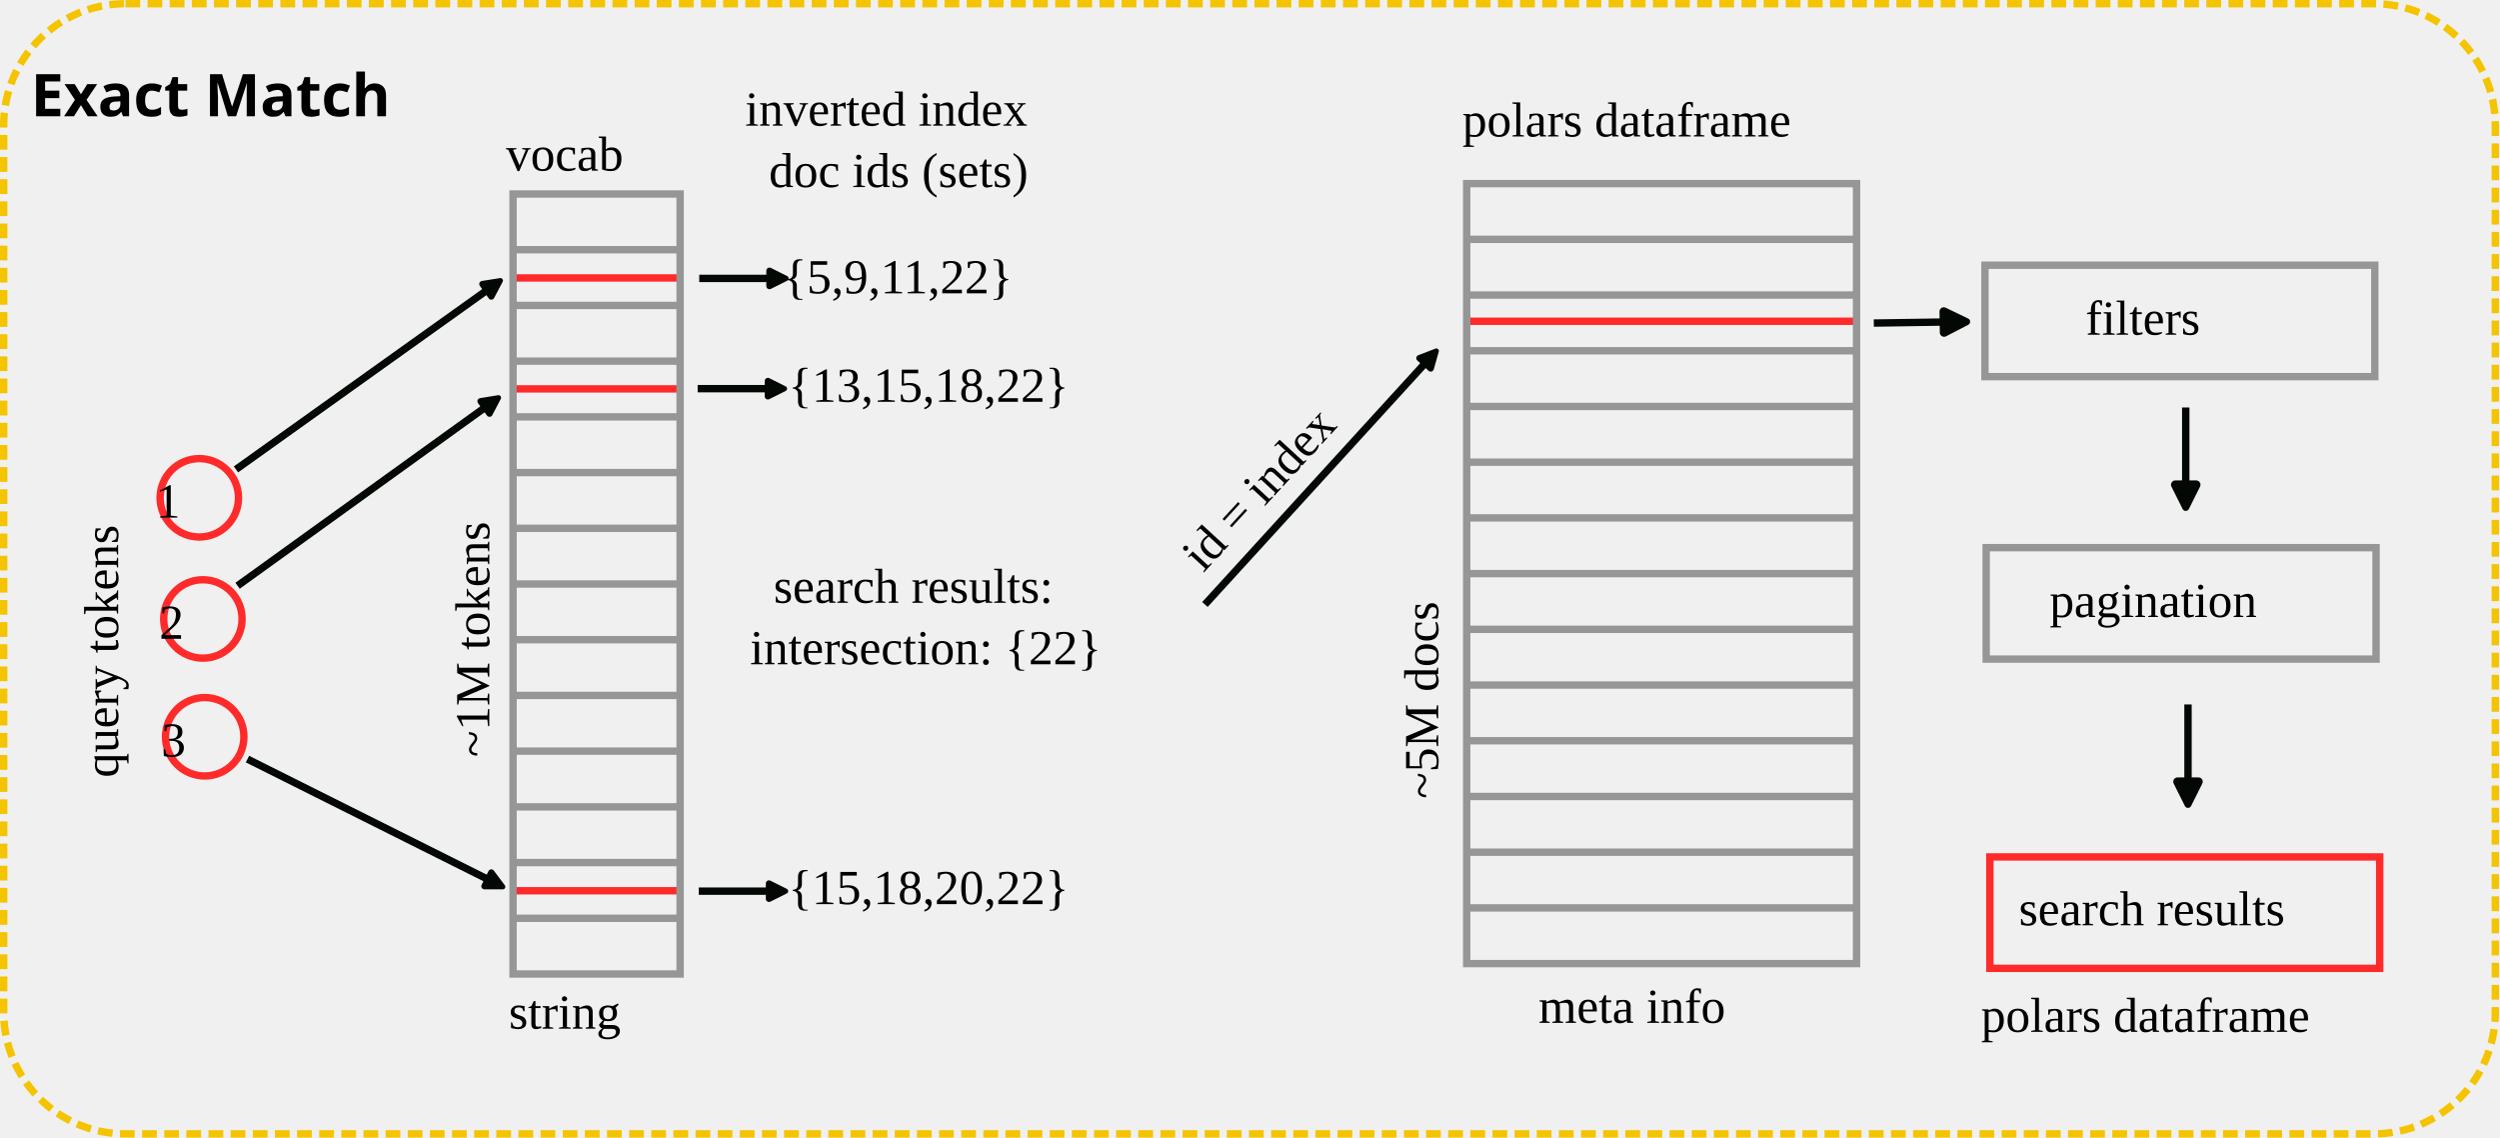
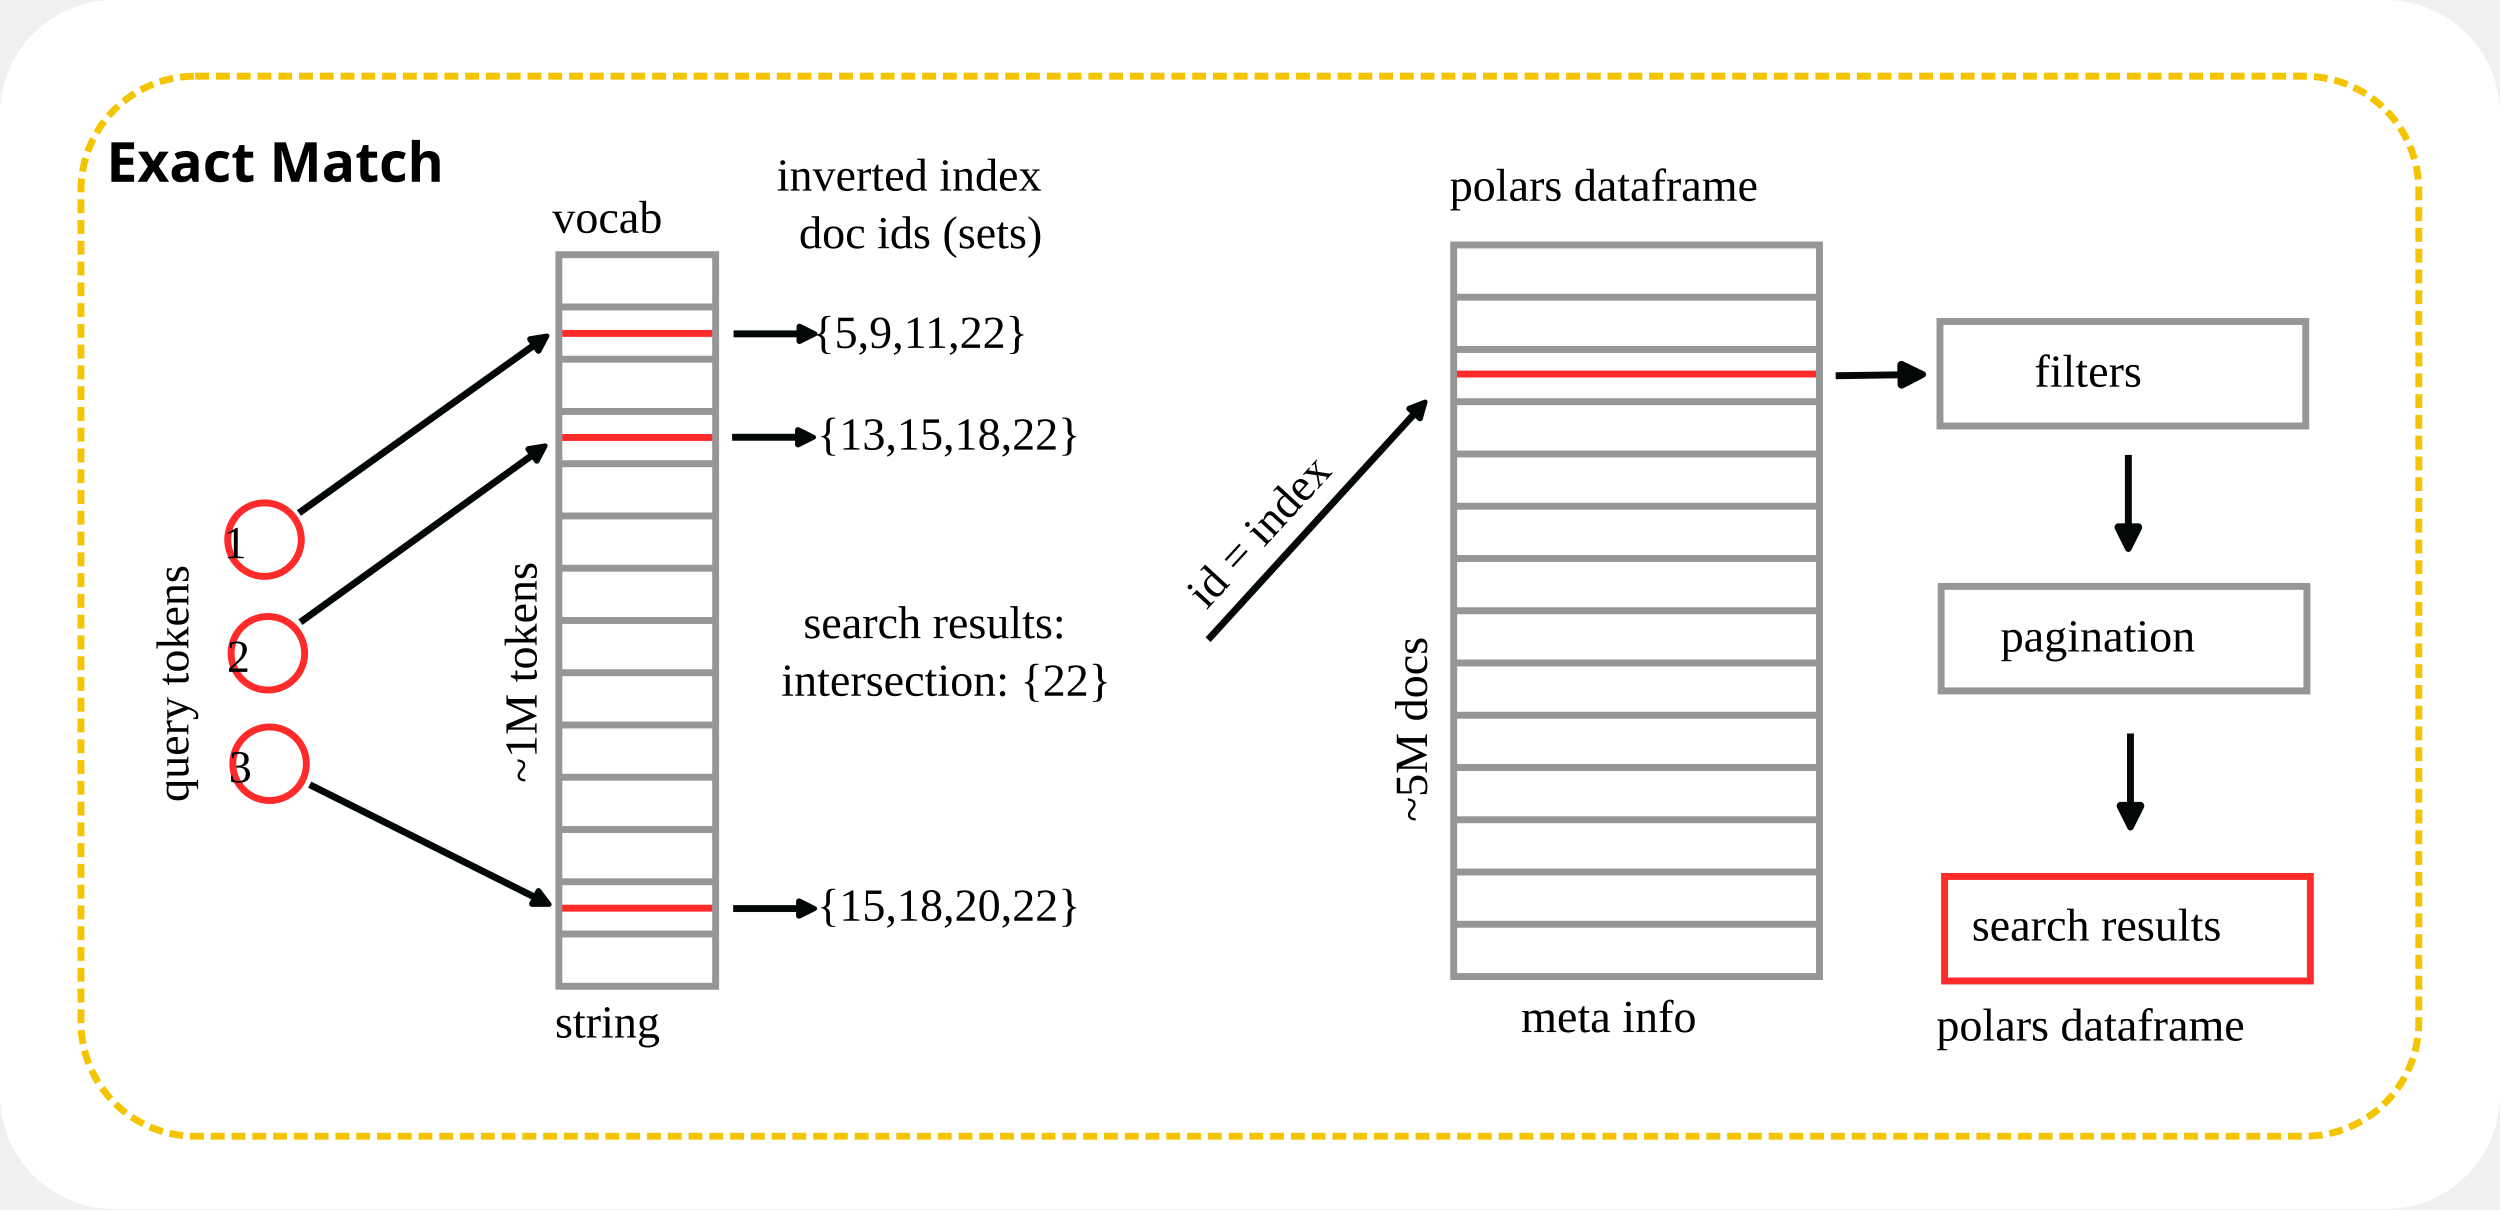
- <svg xmlns="http://www.w3.org/2000/svg" width="161.54mm" height="73.506mm" viewBox="0 0 161.54 73.506" version="1.1" id="svg1348">
+ <svg xmlns="http://www.w3.org/2000/svg" width="172.233mm" height="83.292mm" viewBox="0 0 172.233 83.292" version="1.1" id="svg1348">
  <defs id="defs1345">
    <marker style="overflow:visible" id="RoundedArrow-3-9-7-9-3-8-9-3" refX="0" refY="0" orient="auto-start-reverse" markerWidth="3.031" markerHeight="2.93" viewBox="0 0 6.135 5.93" preserveAspectRatio="xMidYMid">
      <path transform="scale(0.7)" d="m -0.211,-4.106 6.422,3.211 a 1,1 90 0 1 0,1.789 L -0.211,4.106 A 1.236,1.236 31.717 0 1 -2,3 v -6 a 1.236,1.236 148.283 0 1 1.789,-1.106 z" style="fill:context-stroke;fill-rule:evenodd;stroke:none" id="path1367-8-7-87-7-9-5-5-9" />
    </marker>
    <marker style="overflow:visible" id="RoundedArrow-3-9-7-9-3-8-9-3-9" refX="0" refY="0" orient="auto-start-reverse" markerWidth="3.031" markerHeight="2.93" viewBox="0 0 6.135 5.93" preserveAspectRatio="xMidYMid">
      <path transform="scale(0.7)" d="m -0.211,-4.106 6.422,3.211 a 1,1 90 0 1 0,1.789 L -0.211,4.106 A 1.236,1.236 31.717 0 1 -2,3 v -6 a 1.236,1.236 148.283 0 1 1.789,-1.106 z" style="fill:context-stroke;fill-rule:evenodd;stroke:none" id="path1367-8-7-87-7-9-5-5-9-5" />
    </marker>
    <marker style="overflow:visible" id="RoundedArrow-3-9-7-9-3-8-9-3-9-1" refX="0" refY="0" orient="auto-start-reverse" markerWidth="3.031" markerHeight="2.93" viewBox="0 0 6.135 5.93" preserveAspectRatio="xMidYMid">
      <path transform="scale(0.7)" d="m -0.211,-4.106 6.422,3.211 a 1,1 90 0 1 0,1.789 L -0.211,4.106 A 1.236,1.236 31.717 0 1 -2,3 v -6 a 1.236,1.236 148.283 0 1 1.789,-1.106 z" style="fill:context-stroke;fill-rule:evenodd;stroke:none" id="path1367-8-7-87-7-9-5-5-9-5-1" />
    </marker>
    <marker style="overflow:visible" id="RoundedArrow-3-9-7-9-3-8-9-3-2" refX="0" refY="0" orient="auto-start-reverse" markerWidth="3.031" markerHeight="2.93" viewBox="0 0 6.135 5.93" preserveAspectRatio="xMidYMid">
      <path transform="scale(0.7)" d="m -0.211,-4.106 6.422,3.211 a 1,1 90 0 1 0,1.789 L -0.211,4.106 A 1.236,1.236 31.717 0 1 -2,3 v -6 a 1.236,1.236 148.283 0 1 1.789,-1.106 z" style="fill:context-stroke;fill-rule:evenodd;stroke:none" id="path1367-8-7-87-7-9-5-5-9-7" />
    </marker>
    <marker style="overflow:visible" id="RoundedArrow-3-9-7-9-3-8-9-3-2-3" refX="0" refY="0" orient="auto-start-reverse" markerWidth="3.031" markerHeight="2.93" viewBox="0 0 6.135 5.93" preserveAspectRatio="xMidYMid">
      <path transform="scale(0.7)" d="m -0.211,-4.106 6.422,3.211 a 1,1 90 0 1 0,1.789 L -0.211,4.106 A 1.236,1.236 31.717 0 1 -2,3 v -6 a 1.236,1.236 148.283 0 1 1.789,-1.106 z" style="fill:context-stroke;fill-rule:evenodd;stroke:none" id="path1367-8-7-87-7-9-5-5-9-7-9" />
    </marker>
    <marker style="overflow:visible" id="RoundedArrow-3-9-7-9-3-8-9-3-2-3-4" refX="0" refY="0" orient="auto-start-reverse" markerWidth="3.031" markerHeight="2.93" viewBox="0 0 6.135 5.93" preserveAspectRatio="xMidYMid">
      <path transform="scale(0.7)" d="m -0.211,-4.106 6.422,3.211 a 1,1 90 0 1 0,1.789 L -0.211,4.106 A 1.236,1.236 31.717 0 1 -2,3 v -6 a 1.236,1.236 148.283 0 1 1.789,-1.106 z" style="fill:context-stroke;fill-rule:evenodd;stroke:none" id="path1367-8-7-87-7-9-5-5-9-7-9-9" />
    </marker>
    <marker style="overflow:visible" id="RoundedArrow-3-7-8" refX="0" refY="0" orient="auto-start-reverse" markerWidth="4.135" markerHeight="3.997" viewBox="0 0 6.135 5.93" preserveAspectRatio="xMidYMid">
      <path transform="scale(0.7)" d="m -0.211,-4.106 6.422,3.211 a 1,1 90 0 1 0,1.789 L -0.211,4.106 A 1.236,1.236 31.717 0 1 -2,3 v -6 a 1.236,1.236 148.283 0 1 1.789,-1.106 z" style="fill:context-stroke;fill-rule:evenodd;stroke:none" id="path1367-8-5-5" />
    </marker>
    <marker style="overflow:visible" id="RoundedArrow-3-9-9" refX="0" refY="0" orient="auto-start-reverse" markerWidth="4.135" markerHeight="3.997" viewBox="0 0 6.135 5.93" preserveAspectRatio="xMidYMid">
      <path transform="scale(0.7)" d="m -0.211,-4.106 6.422,3.211 a 1,1 90 0 1 0,1.789 L -0.211,4.106 A 1.236,1.236 31.717 0 1 -2,3 v -6 a 1.236,1.236 148.283 0 1 1.789,-1.106 z" style="fill:context-stroke;fill-rule:evenodd;stroke:none" id="path1367-8-7-0" />
    </marker>
    <marker style="overflow:visible" id="RoundedArrow-3-9-0" refX="0" refY="0" orient="auto-start-reverse" markerWidth="4.135" markerHeight="3.997" viewBox="0 0 6.135 5.93" preserveAspectRatio="xMidYMid">
      <path transform="scale(0.7)" d="m -0.211,-4.106 6.422,3.211 a 1,1 90 0 1 0,1.789 L -0.211,4.106 A 1.236,1.236 31.717 0 1 -2,3 v -6 a 1.236,1.236 148.283 0 1 1.789,-1.106 z" style="fill:context-stroke;fill-rule:evenodd;stroke:none" id="path1367-8-7-3" />
    </marker>
    <marker style="overflow:visible" id="RoundedArrow-3-9-7-9-3-8-9-3-2-3-7" refX="0" refY="0" orient="auto-start-reverse" markerWidth="3.031" markerHeight="2.93" viewBox="0 0 6.135 5.93" preserveAspectRatio="xMidYMid">
      <path transform="scale(0.7)" d="m -0.211,-4.106 6.422,3.211 a 1,1 90 0 1 0,1.789 L -0.211,4.106 A 1.236,1.236 31.717 0 1 -2,3 v -6 a 1.236,1.236 148.283 0 1 1.789,-1.106 z" style="fill:context-stroke;fill-rule:evenodd;stroke:none" id="path1367-8-7-87-7-9-5-5-9-7-9-5" />
    </marker>
  </defs>
-   <g id="layer1" transform="translate(-73.89113,-66.06407)">
+   <g id="layer1" transform="translate(-68.55214,-61.05329)">
+     <rect style="fill:#ffffff;fill-opacity:1;stroke:none;stroke-width:0.265;stroke-dasharray:0.477, 22.896;stroke-opacity:0" id="rect662" width="172.233" height="83.292" x="68.552" y="61.053" ry="7.869" />
    <path style="fill:none;stroke:#ff2a2a;stroke-width:0.477;stroke-dasharray:none;stroke-opacity:1" d="m 106.945,123.621 h 10.891" id="path983-6-7-36-0-2-1-7" />
    <path style="fill:none;stroke:#ff2a2a;stroke-width:0.477;stroke-dasharray:none;stroke-opacity:1" d="m 107.001,91.193 h 10.891" id="path983-6-7-36-0-2-1-9" />
    <path style="fill:none;stroke:#ff2a2a;stroke-width:0.477;stroke-dasharray:none;stroke-opacity:1" d="m 106.963,84.024 h 10.891" id="path983-6-7-36-0-2-1" />
    <rect style="fill:none;stroke:#969696;stroke-width:0.477;stroke-dasharray:none;stroke-opacity:1" id="rect979" width="10.8" height="50.4" x="107.055" y="78.6" />
    <path style="fill:none;stroke:#969696;stroke-width:0.477;stroke-dasharray:none;stroke-opacity:1" d="m 107.087,82.2 h 10.8" id="path983" />
    <path style="fill:none;stroke:#969696;stroke-width:0.477;stroke-dasharray:none;stroke-opacity:1" d="m 107.087,85.8 h 10.8" id="path983-6" />
    <path style="fill:none;stroke:#969696;stroke-width:0.477;stroke-dasharray:none;stroke-opacity:1" d="m 107.087,89.4 h 10.8" id="path983-6-7" />
    <path style="fill:none;stroke:#969696;stroke-width:0.477;stroke-dasharray:none;stroke-opacity:1" d="m 107.087,93 h 10.8" id="path983-6-7-5" />
    <path style="fill:none;stroke:#969696;stroke-width:0.477;stroke-dasharray:none;stroke-opacity:1" d="m 107.087,96.6 h 10.8" id="path983-6-7-3" />
    <path style="fill:none;stroke:#969696;stroke-width:0.477;stroke-dasharray:none;stroke-opacity:1" d="m 107.087,100.2 h 10.8" id="path983-6-7-56" />
    <path style="fill:none;stroke:#969696;stroke-width:0.477;stroke-dasharray:none;stroke-opacity:1" d="m 107.087,103.8 h 10.8" id="path983-6-7-2" />
    <path style="fill:none;stroke:#969696;stroke-width:0.477;stroke-dasharray:none;stroke-opacity:1" d="m 107.087,107.4 h 10.8" id="path983-6-7-9" />
    <path style="fill:none;stroke:#969696;stroke-width:0.477;stroke-dasharray:none;stroke-opacity:1" d="m 107.087,111 h 10.8" id="path983-6-7-1" />
    <path style="fill:none;stroke:#969696;stroke-width:0.477;stroke-dasharray:none;stroke-opacity:1" d="m 107.087,114.6 h 10.8" id="path983-6-7-27" />
    <path style="fill:none;stroke:#969696;stroke-width:0.477;stroke-dasharray:none;stroke-opacity:1" d="m 107.087,118.2 h 10.8" id="path983-6-7-0" />
    <path style="fill:none;stroke:#969696;stroke-width:0.477;stroke-dasharray:none;stroke-opacity:1" d="m 107.087,121.8 h 10.8" id="path983-6-7-93" />
    <path style="fill:none;stroke:#969696;stroke-width:0.477;stroke-dasharray:none;stroke-opacity:1" d="m 107.087,125.4 h 10.8" id="path983-6-7-6" />
    <text xml:space="preserve" style="font-size:3.175px;fill:none;stroke:#000000;stroke-width:0.476" x="112.386" y="132.534" id="text954-9-4-7-1">
      <tspan style="font-size:3.175px;text-align:center;text-anchor:middle;fill:#000000;fill-opacity:1;stroke:none;stroke-width:0.476" x="112.386" y="132.534" id="tspan2350-5">string</tspan>
    </text>
    <text xml:space="preserve" style="font-size:3.175px;fill:none;stroke:#000000;stroke-width:0.476" x="-105.394" y="105.522" id="text954-9-4-7-1-9" transform="rotate(-90)">
      <tspan style="font-size:3.175px;text-align:center;text-anchor:middle;fill:#000000;fill-opacity:1;stroke:none;stroke-width:0.476" x="-105.394" y="105.522" id="tspan2350-5-2">~1M tokens</tspan>
    </text>
    <text xml:space="preserve" style="font-size:3.175px;fill:none;stroke:#000000;stroke-width:0.476" x="112.374" y="77.092" id="text954-9-4-7-1-3">
      <tspan style="font-size:3.175px;text-align:center;text-anchor:middle;fill:#000000;fill-opacity:1;stroke:none;stroke-width:0.476" x="112.374" y="77.092" id="tspan2350-5-1">vocab</tspan>
    </text>
    <circle style="fill:none;stroke:#ff2a2a;stroke-width:0.477;stroke-opacity:1" id="path87935-1" cx="86.775" cy="98.23" r="2.534" />
    <text xml:space="preserve" style="font-size:3.175px;fill:none;stroke:#000000;stroke-width:0.476" x="86.738" y="99.51" id="text954-9-4-7-1-3-4">
      <tspan style="font-size:3.175px;text-align:center;text-anchor:middle;fill:#000000;fill-opacity:1;stroke:none;stroke-width:0.476" x="86.738" y="99.51" id="tspan2350-5-1-9">1</tspan>
    </text>
    <circle style="fill:none;stroke:#ff2a2a;stroke-width:0.477;stroke-opacity:1" id="path87935-1-9" cx="87.006" cy="106.058" r="2.534" />
    <text xml:space="preserve" style="font-size:3.175px;fill:none;stroke:#000000;stroke-width:0.476" x="86.968" y="107.339" id="text954-9-4-7-1-3-4-1">
      <tspan style="font-size:3.175px;text-align:center;text-anchor:middle;fill:#000000;fill-opacity:1;stroke:none;stroke-width:0.476" x="86.968" y="107.339" id="tspan2350-5-1-9-9">2</tspan>
    </text>
    <circle style="fill:none;stroke:#ff2a2a;stroke-width:0.477;stroke-opacity:1" id="path87935-1-9-4" cx="87.124" cy="113.671" r="2.534" />
    <text xml:space="preserve" style="font-size:3.175px;fill:none;stroke:#000000;stroke-width:0.476" x="87.086" y="114.951" id="text954-9-4-7-1-3-4-1-2">
      <tspan style="font-size:3.175px;text-align:center;text-anchor:middle;fill:#000000;fill-opacity:1;stroke:none;stroke-width:0.476" x="87.086" y="114.951" id="tspan2350-5-1-9-9-0">3</tspan>
    </text>
    <text xml:space="preserve" style="font-size:3.175px;fill:none;stroke:#000000;stroke-width:0.476" x="-106.159" y="81.53" id="text954-9-4-7-1-9-6" transform="rotate(-90)">
      <tspan style="font-size:3.175px;text-align:center;text-anchor:middle;fill:#000000;fill-opacity:1;stroke:none;stroke-width:0.476" x="-106.159" y="81.53" id="tspan2350-5-2-5">query tokens</tspan>
    </text>
    <path style="fill:none;fill-opacity:1;stroke:#040804;stroke-width:0.477;stroke-dasharray:none;stroke-dashoffset:0;stroke-opacity:1;marker-end:url(#RoundedArrow-3-9-7-9-3-8-9-3)" d="M 89.145,96.395 105.465,84.749" id="path2425-0-5-5-4-7-9-7-5-3" />
    <path style="fill:none;fill-opacity:1;stroke:#040804;stroke-width:0.477;stroke-dasharray:none;stroke-dashoffset:0;stroke-opacity:1;marker-end:url(#RoundedArrow-3-9-7-9-3-8-9-3-9)" d="M 89.249,103.913 105.346,92.319" id="path2425-0-5-5-4-7-9-7-5-3-6" />
    <path style="fill:none;fill-opacity:1;stroke:#040804;stroke-width:0.477;stroke-dasharray:none;stroke-dashoffset:0;stroke-opacity:1;marker-end:url(#RoundedArrow-3-9-7-9-3-8-9-3-9-1)" d="M 89.889,115.114 105.542,122.941" id="path2425-0-5-5-4-7-9-7-5-3-6-4" />
    <text xml:space="preserve" style="font-size:3.175px;fill:none;stroke:#000000;stroke-width:0.476" x="133.929" y="85.019" id="text954-9-4-7-1-3-3">
      <tspan style="font-size:3.175px;text-align:center;text-anchor:middle;fill:#000000;fill-opacity:1;stroke:none;stroke-width:0.476" x="133.929" y="85.019" id="tspan2350-5-1-7">{5,9,11,22}</tspan>
    </text>
    <path style="fill:none;fill-opacity:1;stroke:#040804;stroke-width:0.477;stroke-dasharray:none;stroke-dashoffset:0;stroke-opacity:1;marker-end:url(#RoundedArrow-3-9-7-9-3-8-9-3-2)" d="m 119.091,84.054 h 4.665" id="path2425-0-5-5-4-7-9-7-5-3-3" />
    <text xml:space="preserve" style="font-size:3.175px;fill:none;stroke:#000000;stroke-width:0.476" x="135.904" y="92.028" id="text954-9-4-7-1-3-3-2">
      <tspan style="font-size:3.175px;text-align:center;text-anchor:middle;fill:#000000;fill-opacity:1;stroke:none;stroke-width:0.476" x="135.904" y="92.028" id="tspan2350-5-1-7-4">{13,15,18,22}</tspan>
    </text>
    <path style="fill:none;fill-opacity:1;stroke:#040804;stroke-width:0.477;stroke-dasharray:none;stroke-dashoffset:0;stroke-opacity:1;marker-end:url(#RoundedArrow-3-9-7-9-3-8-9-3-2-3)" d="m 118.989,91.178 h 4.665" id="path2425-0-5-5-4-7-9-7-5-3-3-4" />
    <text xml:space="preserve" style="font-size:3.175px;fill:none;stroke:#000000;stroke-width:0.476" x="135.904" y="124.486" id="text954-9-4-7-1-3-3-2-9">
      <tspan style="font-size:3.175px;text-align:center;text-anchor:middle;fill:#000000;fill-opacity:1;stroke:none;stroke-width:0.476" x="135.904" y="124.486" id="tspan2350-5-1-7-4-3">{15,18,20,22}</tspan>
    </text>
    <path style="fill:none;fill-opacity:1;stroke:#040804;stroke-width:0.477;stroke-dasharray:none;stroke-dashoffset:0;stroke-opacity:1;marker-end:url(#RoundedArrow-3-9-7-9-3-8-9-3-2-3-4)" d="m 119.061,123.647 h 4.665" id="path2425-0-5-5-4-7-9-7-5-3-3-4-8" />
    <text xml:space="preserve" style="font-size:3.175px;fill:none;stroke:#000000;stroke-width:0.476" x="135.714" y="105.017" id="text954-9-4-7-1-3-3-2-3">
      <tspan style="font-size:3.175px;text-align:center;text-anchor:middle;fill:#000000;fill-opacity:1;stroke:none;stroke-width:0.476" x="135.714" y="105.017" id="tspan2350-5-1-7-4-2">search results:</tspan>
      <tspan style="font-size:3.175px;text-align:center;text-anchor:middle;fill:#000000;fill-opacity:1;stroke:none;stroke-width:0.476" x="135.714" y="108.986" id="tspan123257">intersection: {22}</tspan>
    </text>
    <rect style="fill:none;stroke:#f4c400;stroke-width:0.477;stroke-dasharray:0.954, 0.477;stroke-dashoffset:0;stroke-opacity:1" id="rect111-9-8-2-1" width="161.062" height="73.029" x="74.13" y="66.303" ry="7.869" />
    <text xml:space="preserve" style="font-size:3.81px;fill:none;stroke:#000000;stroke-width:0.476" x="89.885" y="73.58" id="text954-9-4-0-8-0-7-0-8-4">
      <tspan style="font-style:normal;font-variant:normal;font-weight:bold;font-stretch:normal;font-size:3.81px;font-family:sans-serif;-inkscape-font-specification:'sans-serif Bold';text-align:center;text-anchor:middle;fill:#000000;fill-opacity:1;stroke:none;stroke-width:0.476" x="89.885" y="73.58" id="tspan2309-2-8-3-7-6-7-9">Exact Match</tspan>
    </text>
    <text xml:space="preserve" style="font-size:3.175px;fill:none;stroke:#000000;stroke-width:0.476" x="133.964" y="74.184" id="text954-9-4-7-1-3-3-5">
      <tspan style="font-size:3.175px;text-align:center;text-anchor:middle;fill:#000000;fill-opacity:1;stroke:none;stroke-width:0.476" x="133.964" y="74.184" id="tspan2350-5-1-7-43">inverted index</tspan>
      <tspan style="font-size:3.175px;text-align:center;text-anchor:middle;fill:#000000;fill-opacity:1;stroke:none;stroke-width:0.476" x="133.964" y="78.153" id="tspan131318">doc ids (sets)</tspan>
    </text>
    <path style="fill:none;stroke:#ff2a2a;stroke-width:0.477;stroke-dasharray:none;stroke-opacity:1" d="M 168.75,86.822 H 193.939" id="path983-6-7-6-64-7-0-4-0-2" />
    <text xml:space="preserve" style="font-size:3.175px;fill:none;stroke:#000000;stroke-width:0.476" x="-109.321" y="166.86" id="text954-9-4-7-1-9-3-0-5-3-1" transform="rotate(-90)">
      <tspan style="font-size:3.175px;text-align:center;text-anchor:middle;fill:#000000;fill-opacity:1;stroke:none;stroke-width:0.476" x="-109.321" y="166.86" id="tspan2350-5-2-0-9-6-3-1">~5M docs</tspan>
    </text>
    <rect style="fill:none;stroke:#969696;stroke-width:0.477;stroke-dasharray:none;stroke-opacity:1" id="rect979-2-6-3-7" width="25.2" height="50.4" x="168.701" y="77.929" />
    <path style="fill:none;stroke:#969696;stroke-width:0.477;stroke-dasharray:none;stroke-opacity:1" d="m 168.733,81.529 h 25.205" id="path983-8-4-7-0" />
    <path style="fill:none;stroke:#969696;stroke-width:0.477;stroke-dasharray:none;stroke-opacity:1" d="m 168.733,85.129 h 25.172" id="path983-6-9-0-3-4" />
    <path style="fill:none;stroke:#969696;stroke-width:0.477;stroke-dasharray:none;stroke-opacity:1" d="m 168.733,88.729 h 25.174" id="path983-6-7-36-0-2-0" />
    <path style="fill:none;stroke:#969696;stroke-width:0.477;stroke-dasharray:none;stroke-opacity:1" d="m 168.733,92.329 h 25.2" id="path983-6-7-5-80-4-6-8" />
    <path style="fill:none;stroke:#969696;stroke-width:0.477;stroke-dasharray:none;stroke-opacity:1" d="m 168.733,95.929 h 25.19" id="path983-6-7-3-2-6-5-5" />
    <path style="fill:none;stroke:#969696;stroke-width:0.477;stroke-dasharray:none;stroke-opacity:1" d="m 168.733,99.529 h 25.164" id="path983-6-7-56-10-2-2-1" />
    <path style="fill:none;stroke:#969696;stroke-width:0.477;stroke-dasharray:none;stroke-opacity:1" d="m 168.733,103.129 h 25.167" id="path983-6-7-2-51-6-6-6" />
    <path style="fill:none;stroke:#969696;stroke-width:0.477;stroke-dasharray:none;stroke-opacity:1" d="m 168.733,106.729 h 25.079" id="path983-6-7-9-1-7-5-6" />
    <path style="fill:none;stroke:#969696;stroke-width:0.477;stroke-dasharray:none;stroke-opacity:1" d="m 168.733,110.329 h 25.195" id="path983-6-7-1-0-5-8-2" />
    <path style="fill:none;stroke:#969696;stroke-width:0.477;stroke-dasharray:none;stroke-opacity:1" d="m 168.733,113.929 h 25.163" id="path983-6-7-27-8-6-7-1" />
    <path style="fill:none;stroke:#969696;stroke-width:0.477;stroke-dasharray:none;stroke-opacity:1" d="m 168.733,117.529 h 25.176" id="path983-6-7-0-5-9-9-9" />
    <path style="fill:none;stroke:#969696;stroke-width:0.477;stroke-dasharray:none;stroke-opacity:1" d="m 168.733,121.129 h 25.214" id="path983-6-7-93-0-8-6-6" />
    <path style="fill:none;stroke:#969696;stroke-width:0.477;stroke-dasharray:none;stroke-opacity:1" d="m 168.733,124.729 h 25.189" id="path983-6-7-6-64-7-0-4" />
    <text xml:space="preserve" style="font-size:3.175px;fill:none;stroke:#000000;stroke-width:0.476" x="181.029" y="74.882" id="text954-9-4-48-9-0-5-9-8-8">
      <tspan style="font-size:3.175px;text-align:center;text-anchor:middle;fill:#000000;fill-opacity:1;stroke:none;stroke-width:0.476" x="181.029" y="74.882" id="tspan2309-89-9-8-9-2-0">polars dataframe</tspan>
    </text>
    <text xml:space="preserve" style="font-size:3.175px;fill:none;stroke:#000000;stroke-width:0.476" x="181.373" y="132.157" id="text954-9-4-48-1-49-0-8">
      <tspan style="font-size:3.175px;text-align:center;text-anchor:middle;fill:#000000;fill-opacity:1;stroke:none;stroke-width:0.476" x="181.373" y="132.157" id="tspan2309-89-1-1-1-1">meta info</tspan>
    </text>
    <text xml:space="preserve" style="font-size:3.175px;fill:none;stroke:#000000;stroke-width:0.476" x="35.154" y="181.441" id="text954-9-4-48-9-0-5-9-8-4-1" transform="rotate(-47.4163)">
      <tspan style="font-size:3.175px;text-align:center;text-anchor:middle;fill:#000000;fill-opacity:1;stroke:none;stroke-width:0.476" x="35.154" y="181.441" id="tspan2309-89-9-8-9-2-0-9-7">id = index</tspan>
    </text>
    <rect style="fill:none;stroke:#969696;stroke-width:0.477;stroke-dasharray:none;stroke-opacity:1" id="rect979-5-4-4-5-7-0" width="25.2" height="7.2" x="202.203" y="83.201" />
    <text xml:space="preserve" style="font-size:3.175px;fill:none;stroke:#000000;stroke-width:0.476" x="214.396" y="87.694" id="text954-9-4-48-1-49-4-4-9-9-8">
      <tspan style="font-size:3.175px;text-align:center;text-anchor:middle;fill:#000000;fill-opacity:1;stroke:none;stroke-width:0.476" x="214.396" y="87.694" id="tspan13651">filters</tspan>
    </text>
    <rect style="fill:none;stroke:#969696;stroke-width:0.477;stroke-dasharray:none;stroke-opacity:1" id="rect979-5-4-4-5-7-0-3-1-3" width="25.2" height="7.2" x="202.282" y="101.452" />
    <text xml:space="preserve" style="font-size:3.175px;fill:none;stroke:#000000;stroke-width:0.476" x="215.071" y="105.936" id="text954-9-4-48-1-49-4-4-9-9-8-9-5">
      <tspan style="font-size:3.175px;text-align:center;text-anchor:middle;fill:#000000;fill-opacity:1;stroke:none;stroke-width:0.476" x="215.071" y="105.936" id="tspan13651-4-4">pagination</tspan>
    </text>
    <rect style="fill:none;stroke:#ff2a2a;stroke-width:0.477;stroke-dasharray:none;stroke-opacity:1" id="rect979-5-4-4-5-7-0-3-1-1-4" width="25.2" height="7.2" x="202.519" y="121.435" />
    <text xml:space="preserve" style="font-size:3.175px;fill:none;stroke:#000000;stroke-width:0.476" x="214.977" y="125.853" id="text954-9-4-48-1-49-4-4-9-9-8-9-5-5-9">
      <tspan style="font-size:3.175px;text-align:center;text-anchor:middle;fill:#000000;fill-opacity:1;stroke:none;stroke-width:0.476" x="214.977" y="125.853" id="tspan13772-3">search results</tspan>
    </text>
    <path style="fill:none;fill-opacity:1;stroke:#040804;stroke-width:0.477;stroke-dasharray:none;stroke-dashoffset:0;stroke-opacity:1;marker-end:url(#RoundedArrow-3-7-8)" d="m 195.017,86.939 4.707,-0.069" id="path2425-0-5-6-2" />
    <path style="fill:none;fill-opacity:1;stroke:#040804;stroke-width:0.477;stroke-dasharray:none;stroke-dashoffset:0;stroke-opacity:1;marker-end:url(#RoundedArrow-3-9-9)" d="m 215.181,92.394 v 5.163" id="path2425-0-5-5-6" />
    <path style="fill:none;fill-opacity:1;stroke:#040804;stroke-width:0.477;stroke-dasharray:none;stroke-dashoffset:0;stroke-opacity:1;marker-end:url(#RoundedArrow-3-9-0)" d="m 215.327,111.583 v 5.163" id="path2425-0-5-5-46" />
    <text xml:space="preserve" style="font-size:3.175px;fill:none;stroke:#000000;stroke-width:0.476" x="214.559" y="132.739" id="text954-9-4-48-1-49-0-8-1">
      <tspan style="font-size:3.175px;text-align:center;text-anchor:middle;fill:#000000;fill-opacity:1;stroke:none;stroke-width:0.476" x="214.559" y="132.739" id="tspan2309-89-1-1-1-1-8">polars dataframe</tspan>
    </text>
    <path style="fill:none;fill-opacity:1;stroke:#040804;stroke-width:0.477;stroke-dasharray:none;stroke-dashoffset:0;stroke-opacity:1;marker-end:url(#RoundedArrow-3-9-7-9-3-8-9-3-2-3-7)" d="M 151.78,105.124 166.096,89.447" id="path2425-0-5-5-4-7-9-7-5-3-3-4-3" />
  </g>
</svg>
